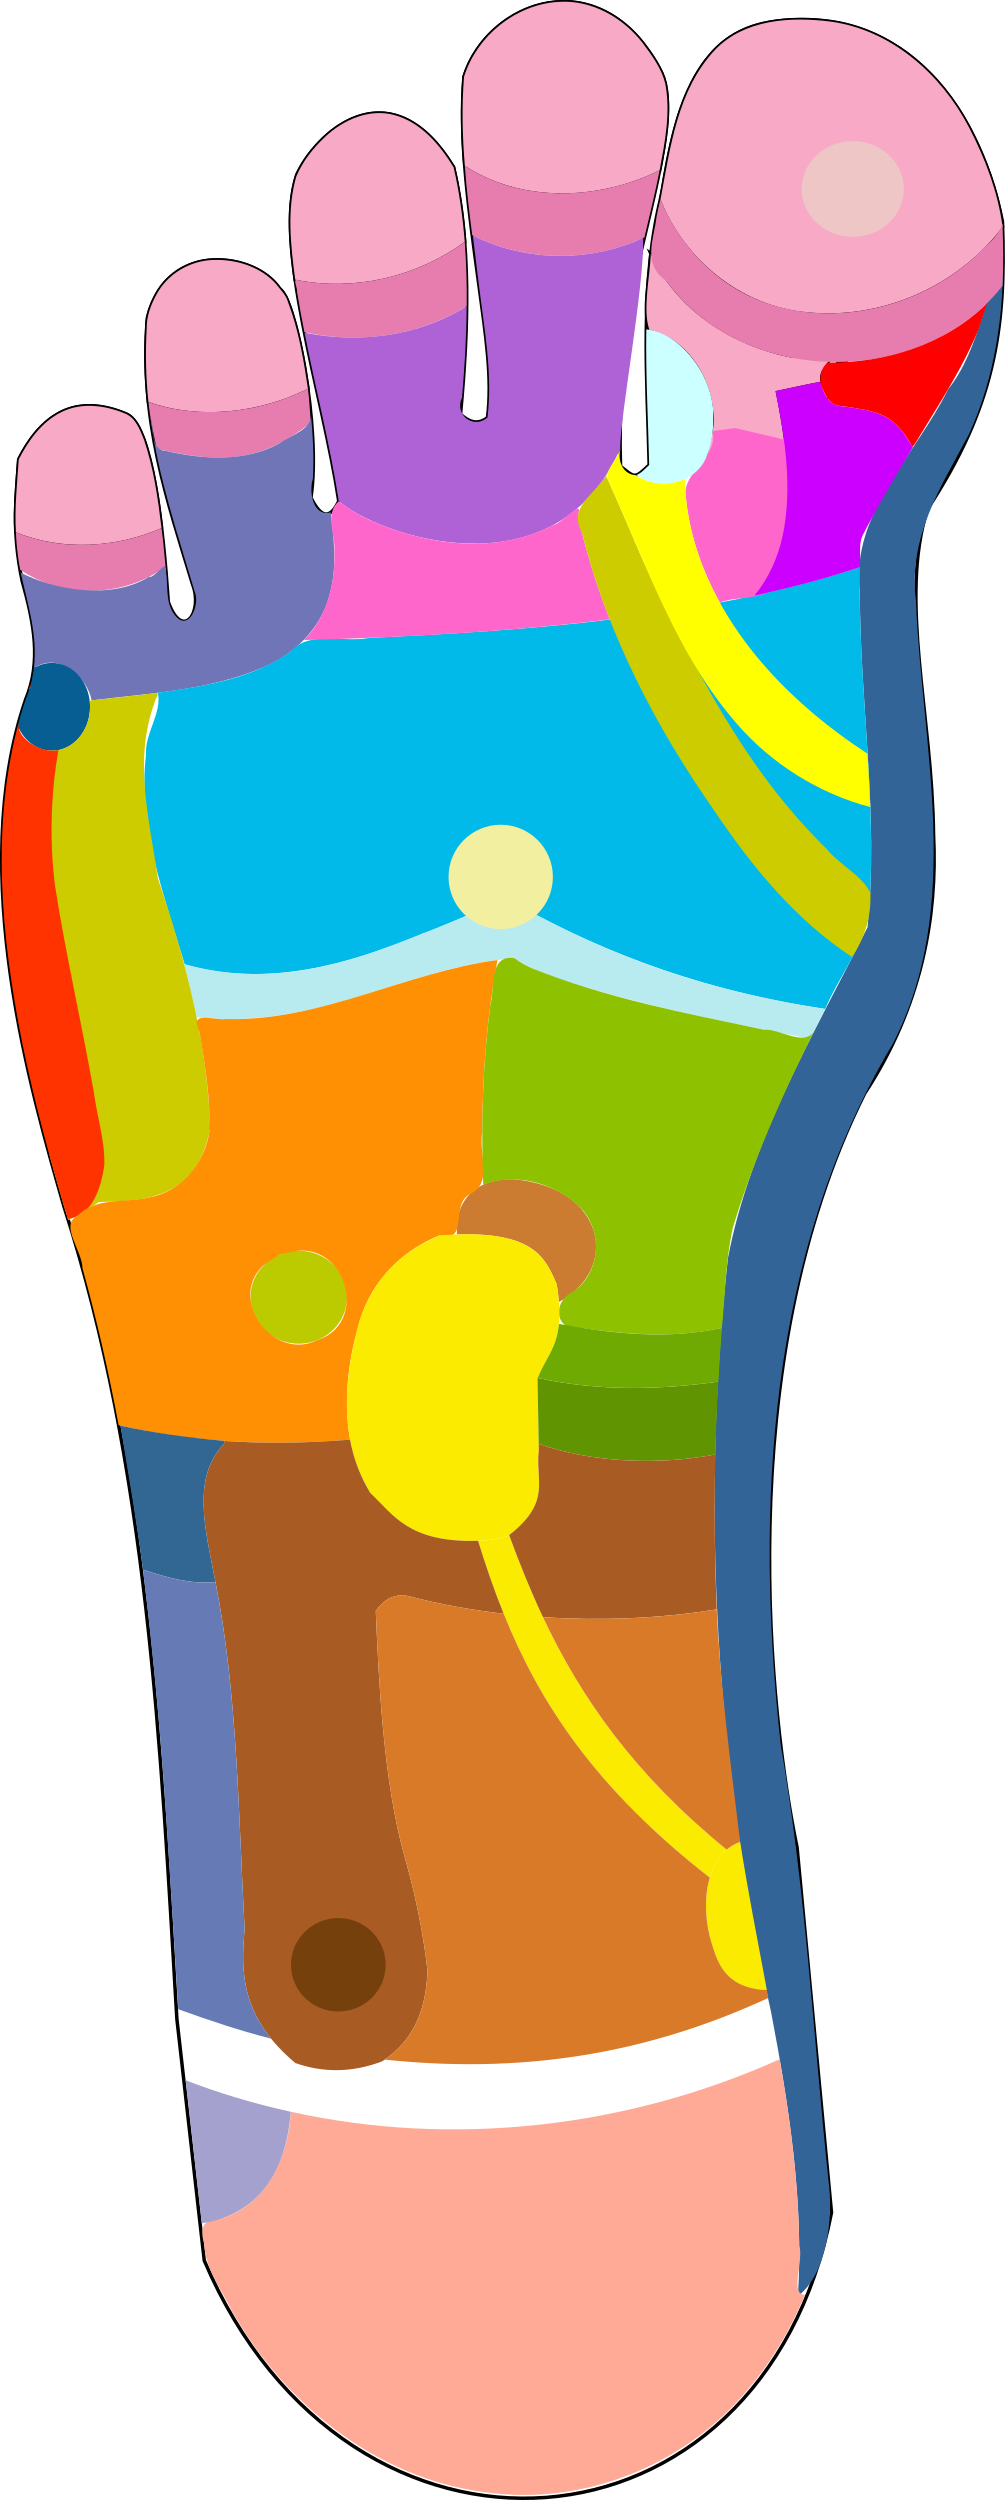
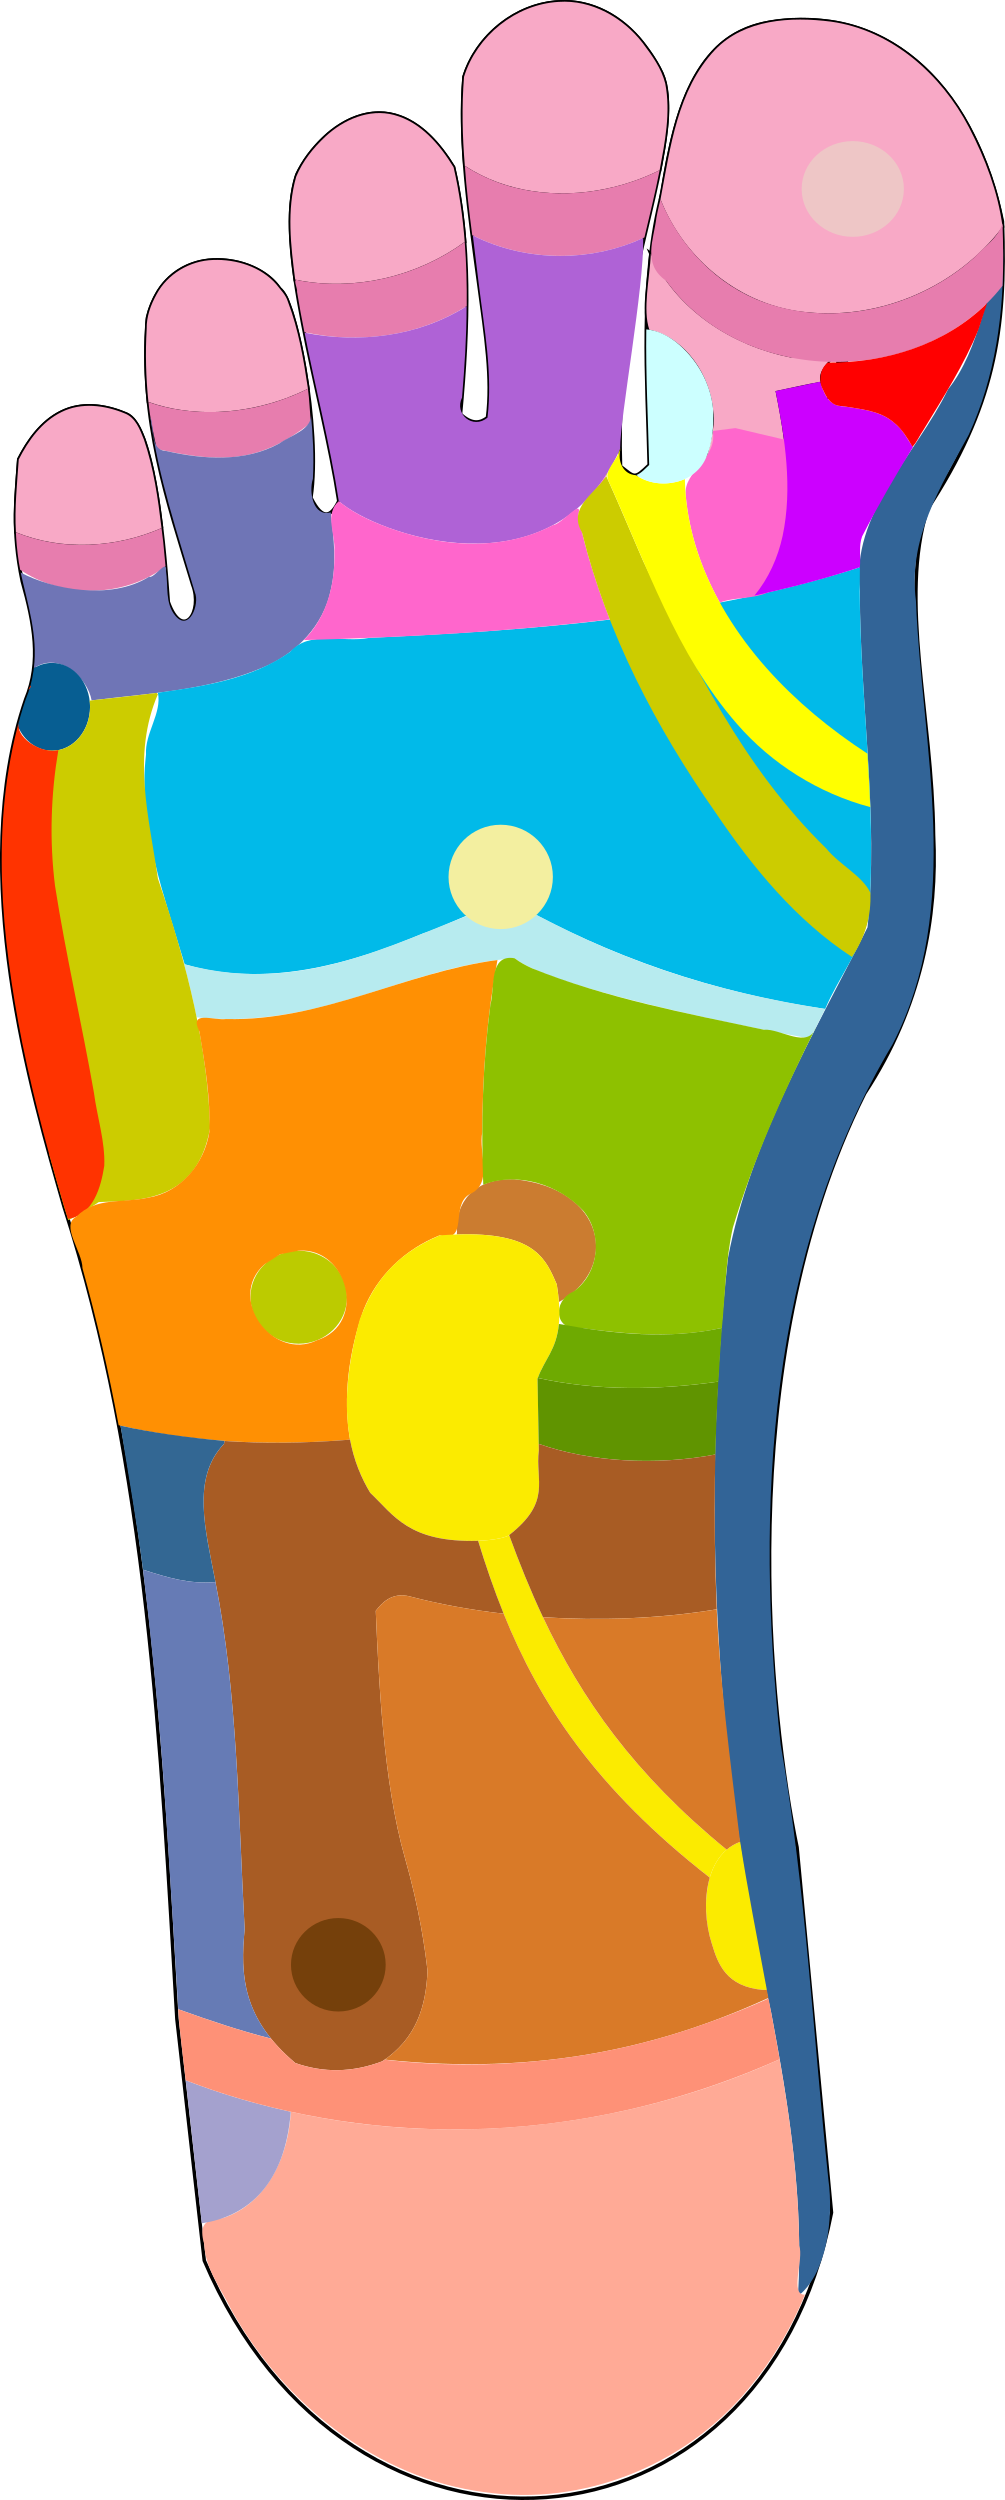
<svg xmlns="http://www.w3.org/2000/svg" width="76.06mm" height="189.229mm" viewBox="0 0 76.06 189.229" version="1.1" id="svg305">
  <defs id="defs302" />
  <g id="layer1" transform="translate(17.8945,-55.14384)">
    <path style="display:inline;fill:none;fill-rule:evenodd;stroke:#000000;stroke-width:0.265;stroke-dasharray:none;paint-order:stroke fill markers;stop-color:#000000" d="m -2.433,226.249 c 10.95,25.663 42.212,23.361 47.476,-3.631 l -2.607,-27.648 c -1.993,-9.565 -5.188,-36.461 5.12,-57.064 4.31,-6.585 5.519,-13.383 5.213,-19.549 -0.096,-9.172 -2.632,-17.775 -0.465,-24.669 5.028,-7.697 5.993,-13.445 5.678,-21.783 -1.98,-9.492 -8.069,-16.578 -17.594,-15.081 -5.248,0.825 -7.12,5.884 -8.165,12.89 -1.75,6.64 -1.125,14.246 -0.981,20.623 -1.146,1.111 -1.082,0.94 -2.167,0.106 -0.144,-4.037 0.191,-8.074 0.79,-12.112 0.504,-5.004 4.173,-14.581 2.172,-17.97 -4.53,-8.408 -13.043,-5.091 -14.811,0.592 -0.405,4.954 0.387,10.29 1.119,15.712 0.522,3.866 1.037,7.141 0.658,10.092 -0.54,0.402 -1.152,0.553 -2.041,-0.263 0.636,-6.729 0.777,-13.102 -0.527,-18.694 -4.531,-7.446 -10.028,-3.179 -11.848,0.527 -1.839,5.354 1.916,16.5 3.16,24.75 -0.558,1.141 -1.2,1.561 -2.106,-0.263 0.795,-5.219 -1.18,-15.221 -2.37,-15.798 -1.602,-2.627 -8.47,-3.95 -10.005,2.172 -0.644,7.807 1.527,13.925 3.423,20.208 0.801,2.082 -0.758,4.315 -1.843,1.316 -0.382,-5.73 -1.246,-13.43 -3.16,-14.218 -3.29,-1.379 -6.1,-0.634 -8.162,3.423 -0.181,2.758 -0.56,5.285 0.263,9.215 0.894,3.186 1.452,6.09 0.263,8.952 -4.491,13.153 0.472,29.903 2.896,38.376 6.383,19.838 7.331,40.978 8.548,61.507 z" id="path289" />
    <path id="path311" style="fill:#326497;fill-opacity:1;fill-rule:evenodd;stroke:none;stroke-width:0.265;stroke-dasharray:none;paint-order:stroke fill markers;stop-color:#000000" d="m 58.031,73.993 c -1.078,2.477 -1.765,7.683 -4.168,10.623 -2.423,4.99 -7.398,9.369 -6.673,15.297 -5.73e-4,8.476 1.452,16.95 0.581,25.42 -4.042,8.075 -8.862,16.1 -10.566,25.048 -2.098,19.058 -0.886,38.394 3.273,57.101 1.343,7.062 2.471,14.247 2.027,21.459 2.192,-1.701 2.709,-5.884 2.303,-8.815 -1.159,-10.983 -1.717,-22.042 -3.611,-32.929 -1.963,-17.902 -0.974,-37.196 8.467,-53.009 5.41,-10.478 2.214,-22.423 1.769,-33.568 -0.61,-4.714 1.856,-8.627 3.991,-12.558 2.026,-4.392 2.691,-9.268 2.607,-14.069 z" />
    <g id="g5602" style="display:inline" transform="translate(-79.13922,-72.01087)">
      <path id="path960" style="font-variation-settings:normal;opacity:1;vector-effect:none;fill:#f8a9c6;fill-opacity:1;fill-rule:evenodd;stroke:#000000;stroke-width:0.265;stroke-linecap:butt;stroke-linejoin:miter;stroke-miterlimit:4;stroke-dasharray:none;stroke-dashoffset:0;stroke-opacity:1;-inkscape-stroke:none;paint-order:stroke fill markers;stop-color:#000000;stop-opacity:1" d="m 73.471,167.128 c -0.272,-2.26 -0.593,-4.536 -1.331,-6.698 -0.304,-0.758 -0.631,-1.68 -1.467,-1.988 -1.496,-0.62 -3.274,-0.846 -4.769,-0.1 -1.492,0.729 -2.503,2.142 -3.239,3.585 -0.125,1.835 -0.325,3.674 -0.216,5.516 3.512,1.434 7.576,1.185 11.023,-0.316 z" />
      <path id="path5536" style="font-variation-settings:normal;display:inline;opacity:1;vector-effect:none;fill:#f8a9c6;fill-opacity:1;fill-rule:evenodd;stroke:#000000;stroke-width:0.265;stroke-linecap:butt;stroke-linejoin:miter;stroke-miterlimit:4;stroke-dasharray:none;stroke-dashoffset:0;stroke-opacity:1;-inkscape-stroke:none;paint-order:stroke fill markers;stop-color:#000000;stop-opacity:1" d="m 72.479,157.58 c 3.374,1.186 7.146,0.928 10.469,-0.301 0.547,-0.206 1.084,-0.438 1.606,-0.701 -0.332,-2.234 -0.716,-4.486 -1.524,-6.605 -0.16,-0.527 -0.562,-0.885 -0.877,-1.307 -1.175,-1.328 -3.033,-1.9 -4.769,-1.834 -1.761,0.051 -3.465,1.052 -4.296,2.617 -0.437,0.793 -0.758,1.672 -0.74,2.588 -0.108,1.847 -0.06,3.703 0.131,5.543 z" />
      <path id="path5506" style="font-variation-settings:normal;display:inline;opacity:1;vector-effect:none;fill:#f8a9c6;fill-opacity:1;fill-rule:evenodd;stroke:#000000;stroke-width:0.265;stroke-linecap:butt;stroke-linejoin:miter;stroke-miterlimit:4;stroke-dasharray:none;stroke-dashoffset:0;stroke-opacity:1;-inkscape-stroke:none;paint-order:stroke fill markers;stop-color:#000000;stop-opacity:1" d="m 83.589,148.321 c 4.422,0.925 9.193,-0.203 12.831,-2.853 -0.147,-1.902 -0.41,-3.797 -0.843,-5.656 -1.051,-1.714 -2.48,-3.412 -4.499,-3.953 -1.881,-0.508 -3.841,0.36 -5.208,1.638 -0.912,0.857 -1.726,1.868 -2.204,3.032 -0.728,2.527 -0.41,5.231 -0.078,7.792 z" />
      <path id="path5452" style="font-variation-settings:normal;opacity:1;vector-effect:none;fill:#f8a9c6;fill-opacity:1;fill-rule:evenodd;stroke:#000000;stroke-width:0.265;stroke-linecap:butt;stroke-linejoin:miter;stroke-miterlimit:4;stroke-dasharray:none;stroke-dashoffset:0;stroke-opacity:1;-inkscape-stroke:none;paint-order:stroke fill markers;stop-color:#000000;stop-opacity:1" d="m 111.175,140.04 c 0.401,-2.149 0.847,-4.379 0.424,-6.559 -0.283,-1.156 -1.013,-2.14 -1.715,-3.078 -1.493,-1.928 -3.869,-3.279 -6.354,-3.106 -3.248,0.182 -6.201,2.58 -7.162,5.669 -0.179,2.244 -0.126,4.501 0.061,6.742 3.123,2.048 7.079,2.498 10.685,1.735 1.407,-0.291 2.775,-0.763 4.061,-1.403 z" />
      <path id="path16625" style="font-variation-settings:normal;display:inline;vector-effect:none;fill:#f8a9c6;fill-opacity:1;stroke:#000000;stroke-width:0.265;stroke-linecap:butt;stroke-linejoin:miter;stroke-miterlimit:4;stroke-dasharray:none;stroke-dashoffset:0;stroke-opacity:1;-inkscape-stroke:none;paint-order:stroke fill markers;stop-color:#000000" d="m 110.511,146.365 c -0.089,1.836 -0.637,4.238 -0.117,5.745 2.77,0.617 4.623,3.476 4.841,6.191 0.223,1.275 -0.446,2.939 -0.539,3.872 2.048,0.639 4.097,1.279 6.145,1.918 -0.009,-2.471 -0.401,-4.922 -0.896,-7.337 1.13,-0.224 2.303,-0.512 3.407,-0.697 -0.485,-1.587 3.493,-2.786 -2.268,-1.844 -4.413,-0.874 -8.738,-3.644 -10.574,-7.849 z m 14.783,8.178 -0.758,0.021 0.757,-0.018 z m -1.929,1.584 0.006,0.032 z m 0.025,0.11 0.008,0.033 z m 0.028,0.099 0.013,0.042 z m 0.454,0.912 0.056,0.086 z m -12.632,-15.006 c 1.787,4.581 6.142,8.115 11.086,8.546 5.611,0.585 11.42,-1.949 14.805,-6.463 -0.346,-2.631 -1.319,-5.179 -2.541,-7.531 -2.09,-4.01 -5.865,-7.373 -10.458,-8.003 -3.015,-0.385 -6.536,-0.194 -8.769,2.142 -2.847,3.024 -3.382,7.41 -4.123,11.308 z" />
    </g>
    <ellipse style="display:inline;fill:#eec6c6;fill-opacity:1;fill-rule:evenodd;stroke-width:0.265" id="path352" cx="87.113" cy="119.72" rx="3.869" ry="3.623" transform="translate(-40.45945,-50.27296)" />
    <g id="g5811" style="display:inline" transform="translate(-79.13922,-72.01126)">
      <path id="path1301" style="font-variation-settings:normal;display:inline;opacity:1;vector-effect:none;fill:#e77dae;fill-opacity:1;fill-rule:evenodd;stroke-width:0.265;stroke-linecap:butt;stroke-linejoin:miter;stroke-miterlimit:4;stroke-dasharray:none;stroke-dashoffset:0;stroke-opacity:1;-inkscape-stroke:none;stop-color:#000000;stop-opacity:1" d="m 84.769,159.16 c -0.067,-0.77 -0.108,-1.817 -0.216,-2.581 -3.188,1.589 -6.911,2.179 -10.415,1.468 -0.56,-0.12 -1.116,-0.267 -1.655,-0.465 0.128,1.35 0.351,2.225 0.627,3.552 5.075,1.163 7.904,0.966 11.659,-1.974 z" />
      <path id="path1174" style="font-variation-settings:normal;vector-effect:none;fill:#e77dae;fill-opacity:1;fill-rule:evenodd;stroke-width:0.265;stroke-linecap:butt;stroke-linejoin:miter;stroke-miterlimit:4;stroke-dasharray:none;stroke-dashoffset:0;stroke-opacity:1;-inkscape-stroke:none;stop-color:#000000" d="m 96.572,150.328 c 0.015,-1.621 -0.025,-3.244 -0.152,-4.861 -3.562,2.596 -8.205,3.725 -12.55,2.912 -0.568,-0.261 -0.082,0.597 -0.14,0.87 0.164,1.021 0.352,2.037 0.555,3.051 4.136,0.919 8.68,0.299 12.287,-1.972 z" />
      <path id="path1112" style="font-variation-settings:normal;vector-effect:none;fill:#e77dae;fill-opacity:1;fill-rule:evenodd;stroke-width:0.265;stroke-linecap:butt;stroke-linejoin:miter;stroke-miterlimit:4;stroke-dasharray:none;stroke-dashoffset:0;stroke-opacity:1;-inkscape-stroke:none;stop-color:#000000" d="m 110.022,145.128 c 0.395,-1.693 0.819,-3.381 1.152,-5.088 -3.447,1.702 -7.525,2.263 -11.256,1.237 -1.232,-0.346 -2.413,-0.876 -3.489,-1.569 0.123,1.756 0.334,3.504 0.56,5.249 4.018,2.032 8.962,2.089 13.033,0.172 z" />
      <path id="path1003" style="font-variation-settings:normal;vector-effect:none;fill:#e77dae;fill-opacity:1;fill-rule:evenodd;stroke-width:0.265;stroke-linecap:butt;stroke-linejoin:miter;stroke-miterlimit:4;stroke-dasharray:none;stroke-dashoffset:0;stroke-opacity:1;-inkscape-stroke:none;stop-color:#000000" d="m 137.123,148.791 c 0.08,-1.573 0.059,-3.149 0.002,-4.722 -0.314,1.054 -1.421,1.813 -2.184,2.616 -4.204,3.738 -10.464,5.272 -15.825,3.365 -3.607,-1.29 -6.452,-4.288 -7.876,-7.807 0.073,-0.339 -0.256,1.025 -0.309,1.375 -0.193,1.648 -1.098,3.515 0.726,4.784 5.838,8.064 19.366,8.206 25.465,0.389 z" />
      <path id="path1431" style="font-variation-settings:normal;display:inline;vector-effect:none;fill:#e77dae;fill-opacity:1;fill-rule:evenodd;stroke-width:0.265;stroke-linecap:butt;stroke-linejoin:miter;stroke-miterlimit:4;stroke-dasharray:none;stroke-dashoffset:0;stroke-opacity:1;-inkscape-stroke:none;stop-color:#000000" d="m 73.774,170.022 c -0.054,-0.607 -0.108,-1.216 -0.173,-1.826 -0.039,-0.36 -0.087,-0.711 -0.13,-1.068 -1.882,0.819 -3.933,1.269 -6.07,1.269 -1.773,0 -3.434,-0.339 -4.953,-0.952 0.015,0.322 0.033,0.647 0.065,0.989 0.039,0.416 0.091,0.849 0.159,1.299 0.026,0.175 0.067,0.367 0.099,0.548 a 8.393,6.977 0 0 0 5.323,1.588 8.393,6.977 0 0 0 5.68,-1.846 z" />
    </g>
    <path id="path496-5" style="display:inline;fill:#6f75b6;fill-opacity:1;fill-rule:evenodd;stroke:none;stroke-width:0.265;stroke-dasharray:none;paint-order:stroke fill markers;stop-color:#000000" d="m 5.629,86.394 c 0.206,1.235 -1.483,1.674 -2.363,2.305 -2.629,1.451 -5.769,1.221 -8.595,0.578 -1.224,-0.039 -0.836,-1.709 -1.184,-2.584 0.568,4.523 2.085,8.911 3.37,13.288 0.383,0.9 -0.437,2.997 -1.476,1.774 -0.802,-0.958 -0.529,-2.255 -0.715,-3.399 0.126,-0.996 -0.93,0.628 -1.269,0.44 -2.948,1.841 -7.384,0.928 -9.727,-0.314 0.53,2.374 1.311,4.779 0.995,7.246 1.892,-1.338 4.095,0.755 4.374,2.431 4.35,-0.542 8.85,-0.745 12.937,-2.478 2.519,-1.034 4.645,-3.197 5.175,-5.926 0.461,-1.919 0.212,-3.901 -0.013,-5.83 -1.341,0.361 -1.67,-1.548 -1.35,-2.535 0.092,-1.665 0.003,-3.337 -0.158,-4.995 z m -21.134,20.309 -0.017,0.072 z m -0.443,1.382 c -0.123,0.369 -0.122,0.37 0,0 z" />
    <path id="path467" style="fill:#af62d6;fill-opacity:1;fill-rule:evenodd;stroke-width:0.265" d="m 35.79,17.823 0.453,3.708 c 0.408,3.34 1.054,6.708 0.657,10.082 -1.109,0.918 -2.538,-0.27 -1.928,-1.521 0.191,-2.3 0.344,-4.606 0.346,-6.914 -3.604,2.287 -8.15,2.841 -12.265,2 0.83,4.258 1.929,8.463 2.59,12.754 2.788,2.488 16.28,7.393 21.297,-3.957 -0.023,-2.365 1.824,-12.21 1.745,-15.961 a 13.231,11.388 0 0 1 -6.256,1.357 13.231,11.388 0 0 1 -6.639,-1.547 z" transform="translate(-17.8945,55.14384)" />
    <path id="path1314" style="opacity:1;fill:#075e92;fill-opacity:1;fill-rule:evenodd;stroke-width:0.265" d="m -15.34,105.729 c -0.008,0.066 -0.013,0.131 -0.022,0.197 -0.025,0.181 -0.056,0.362 -0.092,0.542 -0.036,0.18 -0.079,0.361 -0.127,0.541 -0.048,0.18 -0.103,0.359 -0.164,0.538 -0.061,0.179 -0.128,0.359 -0.203,0.537 -0.14,0.411 -0.272,0.825 -0.394,1.243 -0.074,0.254 -0.139,0.512 -0.207,0.768 a 2.88,3.324 0 0 0 2.59,1.873 2.88,3.324 0 0 0 2.88,-3.324 2.88,3.324 0 0 0 -2.88,-3.324 2.88,3.324 0 0 0 -1.381,0.409 z" />
    <path id="path16125" style="display:inline;fill:#01bae9;fill-opacity:1;stroke:none;stroke-width:0.265px;stroke-linecap:butt;stroke-linejoin:miter;stroke-opacity:1" d="m 47.192,98.078 c -11.978,3.847 -24.646,4.76 -37.138,5.348 -1.994,0.394 -4.499,-0.621 -5.985,1.056 -2.916,2.065 -6.556,2.61 -10.012,3.095 0.319,1.551 -0.995,3.051 -0.9,4.681 -0.64,5.466 1.401,10.726 2.92,15.875 6.056,1.791 12.397,0.052 18.024,-2.327 2.257,-0.737 4.562,-2.203 6.837,-2.358 7.29,4.128 15.333,6.871 23.625,8.067 0.995,-2.362 2.727,-4.49 3.29,-6.975 0.717,-8.82 -0.837,-17.637 -0.662,-26.461 z" />
    <path id="path13175" style="display:inline;fill:#ff66cc;stroke:none;stroke-width:0.265px;stroke-linecap:butt;stroke-linejoin:miter;stroke-opacity:1" d="m 37.765,87.547 c -0.572,0.073 -1.144,0.145 -1.716,0.218 0.418,2.055 -2.218,3.041 -2.046,4.825 0.247,2.868 1.189,5.652 2.582,8.162 1.397,-0.541 3.486,-0.123 4.42,-1.395 0.784,-3.498 1.569,-6.996 2.353,-10.494 -1.865,-0.439 -3.73,-0.877 -5.595,-1.316 z m -8.93,2.025 -0.094,0.191 z m -0.094,0.191 -0.074,0.141 z m 0.319,0.148 0.009,0.3 z m 0.009,0.305 0.007,0.211 z m 0.007,0.227 c 0.669,0.521 0.767,0.598 0,0 z m -0.499,-0.359 c -0.198,0.36 -0.202,0.367 0,0 z m -0.261,0.471 -0.119,0.202 z m -0.074,0.123 -0.143,0.238 z m 1.488,0.269 c 0.385,0.208 0.452,0.21 0,0 z m -1.688,0.061 c -0.35,0.535 -1.109,1.548 -0.254,0.536 0.11,-0.167 0.159,-0.362 0.254,-0.536 z m -0.049,0.17 c 0.209,0.462 0.046,0.098 0,0 z m 0.382,0.852 c 0.204,0.462 0.045,0.102 0,0 z m 0.376,0.855 c 0.457,1.054 0.348,0.802 0,0 z M 7.749,93.076 c -1.116,0.981 -0.238,2.524 -0.335,3.757 0.079,2.419 -0.541,5.011 -2.313,6.756 7.737,-0.208 15.476,-0.623 23.162,-1.56 -0.987,-2.561 -1.827,-5.184 -2.4,-7.87 0.426,-1.46 -1.22,0.669 -1.906,0.734 -4.323,2.26 -9.581,1.534 -13.885,-0.393 C 9.246,94.117 8.454,93.654 7.749,93.076 Z m 21.931,1.959 c 0.28,0.654 0.784,1.83 0.231,0.539 -0.077,-0.18 -0.154,-0.359 -0.231,-0.539 z" />
    <path id="path5421" style="display:inline;fill:#b7ebef;fill-opacity:1;stroke:none;stroke-width:0.265px;stroke-linecap:butt;stroke-linejoin:miter;stroke-opacity:1" d="m -5.52,122.851 -0.012,0.015 c 0.063,0.191 0.123,0.381 0.184,0.571 -0.057,-0.195 -0.116,-0.391 -0.172,-0.586 z m 26.174,0.44 c -7.878,2.619 -15.074,7.418 -24.576,4.841 -0.128,-0.428 -0.258,-0.856 -0.39,-1.284 0.506,1.79 0.944,3.559 1.299,5.3 9.406,0.977 15.835,-3.865 24.068,-4.474 2.582,2.07 15.352,4.796 22.382,6.092 0.37,-0.752 0.746,-1.503 1.126,-2.254 -11.176,-1.739 -17.821,-4.894 -23.909,-8.222 z" />
    <circle style="display:inline;fill:#f3efa0;fill-opacity:1;fill-rule:evenodd;stroke-width:0.265" id="path934" cx="20.005" cy="121.519" r="3.949" />
    <path id="path581" style="display:inline;fill:#cccc00;stroke:none;stroke-width:0.265px;stroke-linecap:butt;stroke-linejoin:miter;stroke-opacity:1" d="m -6.056,107.591 c -0.296,0.038 -0.591,0.076 -0.889,0.112 -0.395,0.048 -0.792,0.094 -1.19,0.138 -0.796,0.09 -1.595,0.176 -2.389,0.266 -0.196,0.022 -0.391,0.045 -0.586,0.067 a 2.88,3.324 0 0 1 0.032,0.469 2.88,3.324 0 0 1 -2.88,3.324 2.88,3.324 0 0 1 -0.522,-0.06 c -0.57,5.315 0.007,10.715 1.561,16.187 0,0 -0.837,8.597 -1.235,14.46 0.033,0.118 0.066,0.247 0.099,0.364 0.359,1.295 0.702,2.483 1.005,3.542 0.112,0.348 0.218,0.698 0.327,1.046 1.081,-0.54 2.306,-1.376 2.306,-1.376 3.023,-0.115 7.419,0.053 8.425,-5.595 -0.146,-5.885 -1.697,-12.305 -3.95,-18.892 -0.661,-4.652 -1.998,-9.303 0,-13.955 z" />
    <path id="path12933" style="display:inline;fill:#ff3300;fill-opacity:1;stroke:none;stroke-width:0.265px;stroke-linecap:butt;stroke-linejoin:miter;stroke-opacity:1" d="m -15.592,107.043 c -0.368,0.672 0.177,-0.001 0,0 z m -0.072,0.252 -0.081,0.252 z m -0.081,0.252 -0.096,0.269 z m -0.096,0.269 -0.106,0.269 z m -0.567,1.749 c -2.218,7.995 -1.403,16.471 0.191,24.498 0.923,4.502 2.132,8.941 3.46,13.338 1.905,-0.25 2.508,-2.405 2.755,-4.015 0.074,-1.851 -0.543,-3.692 -0.782,-5.532 -0.918,-5.233 -2.127,-10.416 -2.947,-15.665 -0.424,-3.41 -0.322,-6.88 0.252,-10.267 -1.174,0.328 -3.513,-0.961 -2.929,-2.357 z" />
    <path id="path16165" style="display:inline;fill:#cccc00;stroke:none;stroke-width:0.265px;stroke-linecap:butt;stroke-linejoin:miter;stroke-opacity:1" d="m 29.052,89.264 c 0.002,0.142 0.009,0.633 0,0 z m -0.083,0.025 c -0.181,0.39 -0.037,0.081 0,0 z m -0.337,0.692 c -0.203,0.381 -0.203,0.381 0,0 z m -0.177,0.33 c -0.201,0.358 -0.04,0.071 0,0 z m 0.997,0.427 0.259,0.197 z m -1.366,0.201 c -0.147,0.113 -0.132,0.48 0,0 z m -0.093,0.239 c -0.854,1.334 -2.939,2.381 -1.839,4.262 1.889,7.665 5.596,14.755 10.103,21.193 2.817,4.17 6.09,8.158 10.335,10.946 0.983,-1.466 1.474,-3.095 1.393,-4.863 -0.617,-1.298 -2.36,-2.131 -3.333,-3.344 -6.242,-6.083 -10.153,-14.006 -13.868,-21.769 -0.93,-2.142 -1.826,-4.299 -2.79,-6.425 z m 2.324,-0.101 -0.18,0.043 z" />
    <path id="path16156" style="display:inline;fill:#ffff00;stroke:none;stroke-width:0.265px;stroke-linecap:butt;stroke-linejoin:miter;stroke-opacity:1" d="m 29.046,89.08 c -0.134,0.896 -1.335,1.664 -0.858,2.53 2.85,6.279 5.089,13.038 9.691,18.318 2.641,3.048 6.201,5.27 10.098,6.307 -0.053,-1.349 -0.129,-2.697 -0.21,-4.044 -5.576,-3.631 -10.58,-8.669 -12.796,-15.065 -0.629,-1.842 -0.993,-3.777 -1.029,-5.724 -1.189,0.525 -2.636,0.435 -3.706,-0.289 -0.95,-0.059 -1.376,-1.012 -1.188,-1.879 l -0.002,-0.152 z m 2.164,0.048 c 0.016,0.49 0.045,1.764 0.017,0.608 -0.005,-0.203 -0.011,-0.406 -0.017,-0.608 z m -0.345,1.567 c -0.348,0.301 -0.065,0.061 0,0 z m -0.155,0.136 c -0.309,0.241 -0.056,0.05 0,0 z m -0.137,0.109 c -0.277,0.178 -0.049,0.041 0,0 z m -0.122,0.082 c -0.252,0.12 -0.044,0.032 0,0 z" />
    <path id="path16144" style="display:inline;fill:#ccffff;fill-rule:evenodd;stroke-width:0.265" d="m 31.024,80.074 c -0.048,3.423 0.138,6.843 0.219,10.264 -0.307,0.273 -0.58,0.622 -0.977,0.766 0.806,0.577 1.846,0.761 2.809,0.555 1.047,-0.161 2.013,-0.828 2.448,-1.808 0.534,-1.15 0.61,-2.455 0.563,-3.704 -0.182,-2.009 -1.27,-3.907 -2.852,-5.146 -0.641,-0.486 -1.397,-0.865 -2.21,-0.926 z" />
    <path id="path13085" style="display:inline;fill:#cc00ff;stroke:none;stroke-width:0.265px;stroke-linecap:butt;stroke-linejoin:miter;stroke-opacity:1" d="m 44.21,84.028 c -1.134,0.239 -2.269,0.477 -3.403,0.716 0.717,3.589 1.302,7.334 0.536,10.966 -0.356,1.639 -1.06,3.215 -2.131,4.513 2.693,-0.582 5.364,-1.275 7.979,-2.145 0.072,-0.772 -0.099,-1.609 0.17,-2.335 1.186,-2.309 2.496,-4.551 3.85,-6.765 -0.405,-0.535 -0.702,-1.221 -1.245,-1.672 -1.064,-1.06 -2.621,-1.187 -4.024,-1.41 -0.78,0.014 -1.259,-0.53 -1.525,-1.213 -0.098,-0.208 -0.174,-0.429 -0.209,-0.656 z" />
    <path id="path13051" style="display:inline;fill:#ff0000;stroke:none;stroke-width:0.265px;stroke-linecap:butt;stroke-linejoin:miter;stroke-opacity:1" d="m 56.818,78.096 c -3.15,3.139 -7.72,4.536 -12.06,4.49 -0.613,0.503 -0.718,1.409 -0.346,2.086 0.271,0.627 0.673,1.227 1.429,1.206 1.357,0.238 2.856,0.313 3.944,1.268 0.6,0.483 1.007,1.161 1.383,1.81 0.313,-0.29 0.548,-0.869 0.833,-1.267 1.499,-2.473 3.076,-4.925 4.169,-7.613 0.216,-0.66 0.432,-1.321 0.648,-1.981 z" />
    <path id="path364" style="fill:#cb7c30;fill-opacity:1;stroke:none;stroke-width:0.265px;stroke-linecap:butt;stroke-linejoin:miter;stroke-opacity:1" d="m 20.854,144.401 c -3.512,-0.014 -4.303,2.482 -4.157,3.979 l -0.014,0.205 c 0.185,-0.006 0.374,-0.013 0.549,-0.015 5.453,-0.046 6.205,1.949 7.015,3.786 0.08,0.491 0.132,0.933 0.164,1.339 4.632,-2.483 3.568,-8.631 -3.387,-9.291 -0.057,-0.002 -0.113,-0.002 -0.169,-0.003 z" />
    <ellipse style="fill:#bccb00;fill-opacity:1;fill-rule:evenodd;stroke-width:0.265" id="path5828" cx="4.717" cy="153.331" rx="3.655" ry="3.522" />
    <path id="path1150" style="fill:#ff9003;fill-opacity:1;stroke:none;stroke-width:0.265px;stroke-linecap:butt;stroke-linejoin:miter;stroke-opacity:1" d="m 19.759,127.808 c -6.966,0.928 -13.38,4.666 -20.531,4.468 -0.972,0.129 -2.854,-0.7 -2.029,0.95 0.425,2.496 0.842,5.038 0.758,7.57 -0.365,2.413 -2.164,4.608 -4.647,5.003 -1.881,0.427 -3.954,-0.074 -5.423,1.436 -1.24,0.642 0.461,2.652 0.46,3.897 1.089,3.921 1.993,7.892 2.739,11.892 5.726,1.34 11.666,1.576 17.513,1.089 -0.559,-3.267 -0.074,-6.675 1.009,-9.781 1.016,-2.608 3.187,-4.658 5.775,-5.682 2.246,0.625 0.766,-2.263 2.265,-3.111 1.839,-0.817 0.654,-3.091 0.963,-4.711 0.012,-4.362 0.348,-8.73 1.148,-13.021 z M 4.717,149.809 c 3.691,-0.273 5.235,5.522 1.399,6.776 -3.364,1.653 -6.902,-3.203 -3.983,-5.745 l 1.186,-0.764 1.399,-0.268 z" />
    <path id="path530" style="fill:#8ec100;fill-opacity:1;stroke:none;stroke-width:0.265px;stroke-linecap:butt;stroke-linejoin:miter;stroke-opacity:1" d="m 21.055,127.675 c -1.982,-0.339 -1.477,2.289 -1.828,3.494 -0.596,4.521 -0.717,9.094 -0.544,13.647 2.594,-1.003 5.714,-0.026 7.563,1.967 1.508,1.791 1.215,4.77 -0.74,6.124 -1.623,0.709 -1.453,3.056 0.549,2.753 3.536,0.493 7.173,0.794 10.691,-0.004 0.254,-2.529 0.276,-5.106 0.83,-7.589 1.59,-5.25 3.847,-10.269 6.292,-15.17 -0.592,1.712 -2.686,0.081 -3.932,0.191 -5.921,-1.249 -11.925,-2.382 -17.559,-4.65 -0.464,-0.211 -0.916,-0.453 -1.323,-0.763 z m -1.314,0.136 c -0.384,0.051 -0.079,0.01 0,0 z m -1.408,0.219 c -0.375,0.069 -0.075,0.014 0,0 z m -0.69,0.134 c -0.539,0.108 -1.62,0.37 -0.483,0.104 l 0.242,-0.053 z m 0.75,16.801 -0.036,0.021 z m -0.388,0.258 -0.032,0.025 z m -1.224,1.953 -0.015,0.07 z m -0.081,0.501 -0.005,0.049 z m -0.015,0.227 -0.002,0.066 z m -10e-4,0.24 10e-4,0.038 z m -0.565,0.462 c -0.395,0.02 -0.083,0.004 0,0 z m 7.241,2.047 c 0.253,0.378 0.253,0.378 0,0 z m 0.217,0.329 c 0.222,0.389 0.222,0.389 0,0 z m 0.361,0.681 c 0.174,0.376 0.038,0.082 0,0 z m 0.311,0.692 c 0.066,0.434 0.067,0.435 0,0 z m 0.088,0.609 c 0.019,0.151 0.014,0.11 0,0 z" />
    <path id="path1831" style="display:inline;fill:#fbeb00;fill-opacity:1;stroke:none;stroke-width:0.265px;stroke-linecap:butt;stroke-linejoin:miter;stroke-opacity:1" d="m 35.989,202.276 c 0.445,1.476 1.047,3.267 3.934,3.492 l 0.225,-0.011 c -0.732,-3.921 -1.457,-7.606 -2.019,-11.203 -2.806,1.025 -2.986,5.164 -2.14,7.722 z" />
    <path id="path794" style="display:inline;fill:#fbeb00;fill-opacity:1;stroke:none;stroke-width:0.265px;stroke-linecap:butt;stroke-linejoin:miter;stroke-opacity:1" d="m 20.642,171.339 c -0.4,0.289 -1.859,0.424 -2.348,0.43 2.736,8.878 6.564,16.934 17.535,25.496 0.244,-0.84 0.659,-1.584 1.282,-2.116 -9.332,-7.606 -13.367,-15.328 -16.468,-23.81 z" />
    <path id="path787" style="fill:#fbeb00;fill-opacity:1;stroke:none;stroke-width:0.265px;stroke-linecap:butt;stroke-linejoin:miter;stroke-opacity:1" d="m 17.232,148.569 c -0.564,0.005 -1.178,0.031 -1.848,0.082 -3.642,1.551 -5.121,3.87 -6.052,6.383 -1.851,6.721 -0.755,10.516 0.794,13.097 1.802,1.707 2.917,3.782 8.169,3.638 0.489,-0.006 1.948,-0.141 2.348,-0.43 3.257,-2.547 1.957,-4.134 2.249,-6.416 l -0.099,-5.424 c 0.701,-1.998 2.195,-2.584 1.455,-7.144 -0.81,-1.838 -1.562,-3.832 -7.015,-3.786 z" />
    <path id="path10549" style="fill:#609400;fill-opacity:1;stroke:none;stroke-width:0.065;stroke-linecap:butt;stroke-linejoin:miter;stroke-dasharray:none;stroke-opacity:1" d="m 23.523,157.993 c -0.091,0.165 -0.183,0.328 -0.273,0.496 0.09,-0.167 0.182,-0.331 0.274,-0.496 z m -0.273,0.496 c -0.055,0.102 -0.108,0.206 -0.161,0.312 0.052,-0.106 0.106,-0.21 0.161,-0.312 z m -0.178,0.347 c -0.018,0.036 -0.035,0.072 -0.052,0.109 0.017,-0.037 0.035,-0.073 0.052,-0.109 z m -0.108,0.23 c -0.011,0.025 -0.022,0.051 -0.033,0.076 0.011,-0.025 0.021,-0.051 0.033,-0.076 z m -0.065,0.153 c -0.03,0.073 -0.059,0.146 -0.087,0.223 0.028,-0.076 0.057,-0.15 0.087,-0.223 z m -0.087,0.223 c -0.007,0.019 -0.014,0.038 -0.021,0.057 l 0.09,4.933 c 3.852,1.365 8.852,1.67 13.372,0.804 0.009,-0.354 0.019,-0.708 0.03,-1.065 0.031,-0.977 0.069,-1.963 0.116,-2.958 0.023,-0.495 0.049,-0.992 0.076,-1.492 -4.577,0.647 -9.138,0.717 -13.665,-0.279 z" />
    <path id="path604" style="fill:#6eaa01;fill-opacity:1;stroke:none;stroke-width:0.1;stroke-linecap:butt;stroke-linejoin:miter;stroke-dasharray:none;stroke-opacity:1" d="m 24.411,155.356 c -0.192,1.968 -1.089,2.683 -1.598,4.087 4.53,0.996 9.092,0.925 13.671,0.278 0.067,-1.372 0.168,-2.803 0.262,-4.064 -3.997,0.877 -8.145,0.47 -12.335,-0.3 z" />
    <path id="path550" style="fill:#a85c24;fill-opacity:1;stroke:none;stroke-width:0.1;stroke-linecap:butt;stroke-linejoin:miter;stroke-dasharray:none;stroke-opacity:1" d="m 36.254,165.235 c -4.521,0.866 -9.521,0.562 -13.372,-0.804 l 0.009,0.491 c -0.292,2.282 1.008,3.87 -2.249,6.416 0.774,2.116 1.606,4.184 2.563,6.215 4.23,0.274 8.753,0.124 13.154,-0.597 -0.144,-3.288 -0.184,-6.866 -0.143,-9.883 0.008,-0.709 0.106,-4.478 0.038,-1.839 z M 8.587,164.042 c 0.004,0.024 0.008,0.048 0.012,0.072 -3.496,0.282 -6.621,0.297 -9.498,0.099 l -0.041,0.218 c -2.502,2.621 -1.384,6.583 -0.658,10.4 1.68,8.438 1.738,17.413 2.222,26.33 -0.341,3.496 -0.164,6.77 3.834,10.137 2.133,0.752 4.326,0.73 6.583,-0.131 2.577,-1.707 3.314,-4.152 3.423,-6.846 -0.169,-1.546 -0.608,-4.709 -1.7,-8.518 -1.656,-5.777 -1.997,-13.594 -2.217,-18.733 0.456,-0.583 1.214,-1.451 2.603,-1.084 2.135,0.563 4.529,1.009 7.078,1.303 -0.731,-1.811 -1.357,-3.646 -1.934,-5.518 -5.252,0.144 -6.367,-1.931 -8.169,-3.638 C 9.465,167.033 8.89,165.713 8.587,164.042 Z" />
    <ellipse style="fill:#75400b;fill-opacity:1;fill-rule:evenodd;stroke-width:0.265" id="path1163" cx="7.714" cy="203.861" rx="3.584" ry="3.537" />
    <path id="path4967" style="fill:#d97a28;fill-opacity:1;stroke:none;stroke-width:0.265px;stroke-linecap:butt;stroke-linejoin:miter;stroke-opacity:1" d="m 12.433,175.899 c -0.946,0.035 -1.516,0.697 -1.886,1.17 0.22,5.14 0.561,12.956 2.217,18.733 1.092,3.809 1.531,6.972 1.7,8.518 -0.107,2.628 -0.811,5.018 -3.236,6.718 11.694,1.245 21.011,-0.967 29.038,-4.668 -0.039,-0.203 -0.078,-0.41 -0.117,-0.613 l -0.225,0.011 c -2.887,-0.225 -3.489,-2.016 -3.934,-3.492 -0.479,-1.448 -0.629,-3.401 -0.161,-5.011 -8.657,-6.757 -12.866,-13.199 -15.601,-19.978 -2.548,-0.294 -4.942,-0.74 -7.078,-1.303 -0.261,-0.069 -0.499,-0.094 -0.717,-0.086 z m 23.921,1.059 c -4.399,0.721 -8.921,0.87 -13.149,0.596 2.881,6.111 6.901,11.885 13.904,17.594 0.292,-0.249 0.63,-0.451 1.019,-0.593 -0.764,-6.254 -1.531,-12.116 -1.773,-17.597 z" />
    <path id="path11257" style="fill:#336793;fill-opacity:1;stroke:none;stroke-width:0.265px;stroke-linecap:butt;stroke-linejoin:miter;stroke-opacity:1" d="m -8.773,163.055 c 0.613,3.852 1.263,7.479 1.702,10.901 1.834,0.594 3.519,1.112 5.485,0.937 -0.004,-0.021 -0.008,-0.042 -0.012,-0.062 -0.726,-3.817 -1.844,-7.779 0.658,-10.4 l 0.041,-0.218 c -2.742,-0.254 -5.547,-0.635 -7.875,-1.158 z" />
    <path id="path19939" style="fill:#667bb5;fill-opacity:1;stroke:none;stroke-width:0.265px;stroke-linecap:butt;stroke-linejoin:miter;stroke-opacity:1" d="m -5.608,188.601 c 0.299,3.594 1.346,20.751 1.2,18.622 2.376,0.861 4.626,1.614 7.032,2.229 -2.211,-2.73 -2.279,-5.436 -2,-8.291 -0.483,-8.894 -0.543,-17.847 -2.21,-26.267 -1.966,0.175 -3.652,-0.344 -5.485,-0.937 0.618,5.099 1.098,9.928 1.464,14.645 z" />
    <path id="path17314" style="fill:#ffaa96;fill-opacity:1;stroke:none;stroke-width:0.265px;stroke-linecap:butt;stroke-linejoin:miter;stroke-opacity:1" d="m 41.117,211.013 c -11.504,5.175 -24.663,6.707 -37.002,3.973 -0.158,3.316 -1.78,6.956 -5.152,8.052 -1.462,0.02 -1.777,0.683 -1.402,1.952 0.064,1.87 1.3,3.426 2.088,5.055 3.965,7.055 10.981,12.694 19.153,13.735 7.418,1.083 15.194,-2.03 19.94,-7.807 1.804,-2.13 3.232,-4.565 4.293,-7.143 -1.211,0.048 -0.058,-2.686 -0.438,-3.723 -0.041,-4.733 -0.661,-9.44 -1.48,-14.095 z" />
    <path id="path17295" style="display:inline;fill:#a4a1ce;fill-opacity:1;stroke:none;stroke-width:0.065;stroke-linecap:butt;stroke-linejoin:miter;stroke-dasharray:none;stroke-opacity:1" d="m -2.621,223.425 c 3.491,-0.506 6.313,-2.981 6.736,-8.439 -2.911,-0.637 -5.58,-1.462 -7.954,-2.383 0.005,-0.034 1.025,9.118 1.218,10.822 z" />
+     <path id="path13994" style="fill:#fe9177;fill-opacity:1;stroke:none;stroke-width:0.065;stroke-linecap:butt;stroke-linejoin:miter;stroke-dasharray:none;stroke-opacity:1" d="m -4.408,207.222 c 0.112,1.763 0.365,3.583 0.569,5.381 10.632,4.127 27.157,6.315 44.956,-1.59 -0.08,-0.459 -0.158,-0.917 -0.242,-1.378 -0.129,-0.715 -0.263,-1.434 -0.398,-2.155 -0.066,-0.352 -0.136,-0.713 -0.204,-1.067 -1.499,0.671 -2.988,1.268 -4.469,1.795 -3.669,1.335 -7.613,2.328 -11.919,2.824 -0.075,0.009 -0.15,0.017 -0.224,0.026 -0.097,0.011 -0.194,0.022 -0.291,0.033 -4.11,0.451 -8.159,0.41 -12.158,-0.042 -0.057,0.04 -0.113,0.079 -0.172,0.118 -2.257,0.861 -4.45,0.884 -6.583,0.131 -0.733,-0.618 -1.337,-1.232 -1.833,-1.845 -2.406,-0.615 -4.656,-1.369 -7.032,-2.229 z" />
  </g>
</svg>
